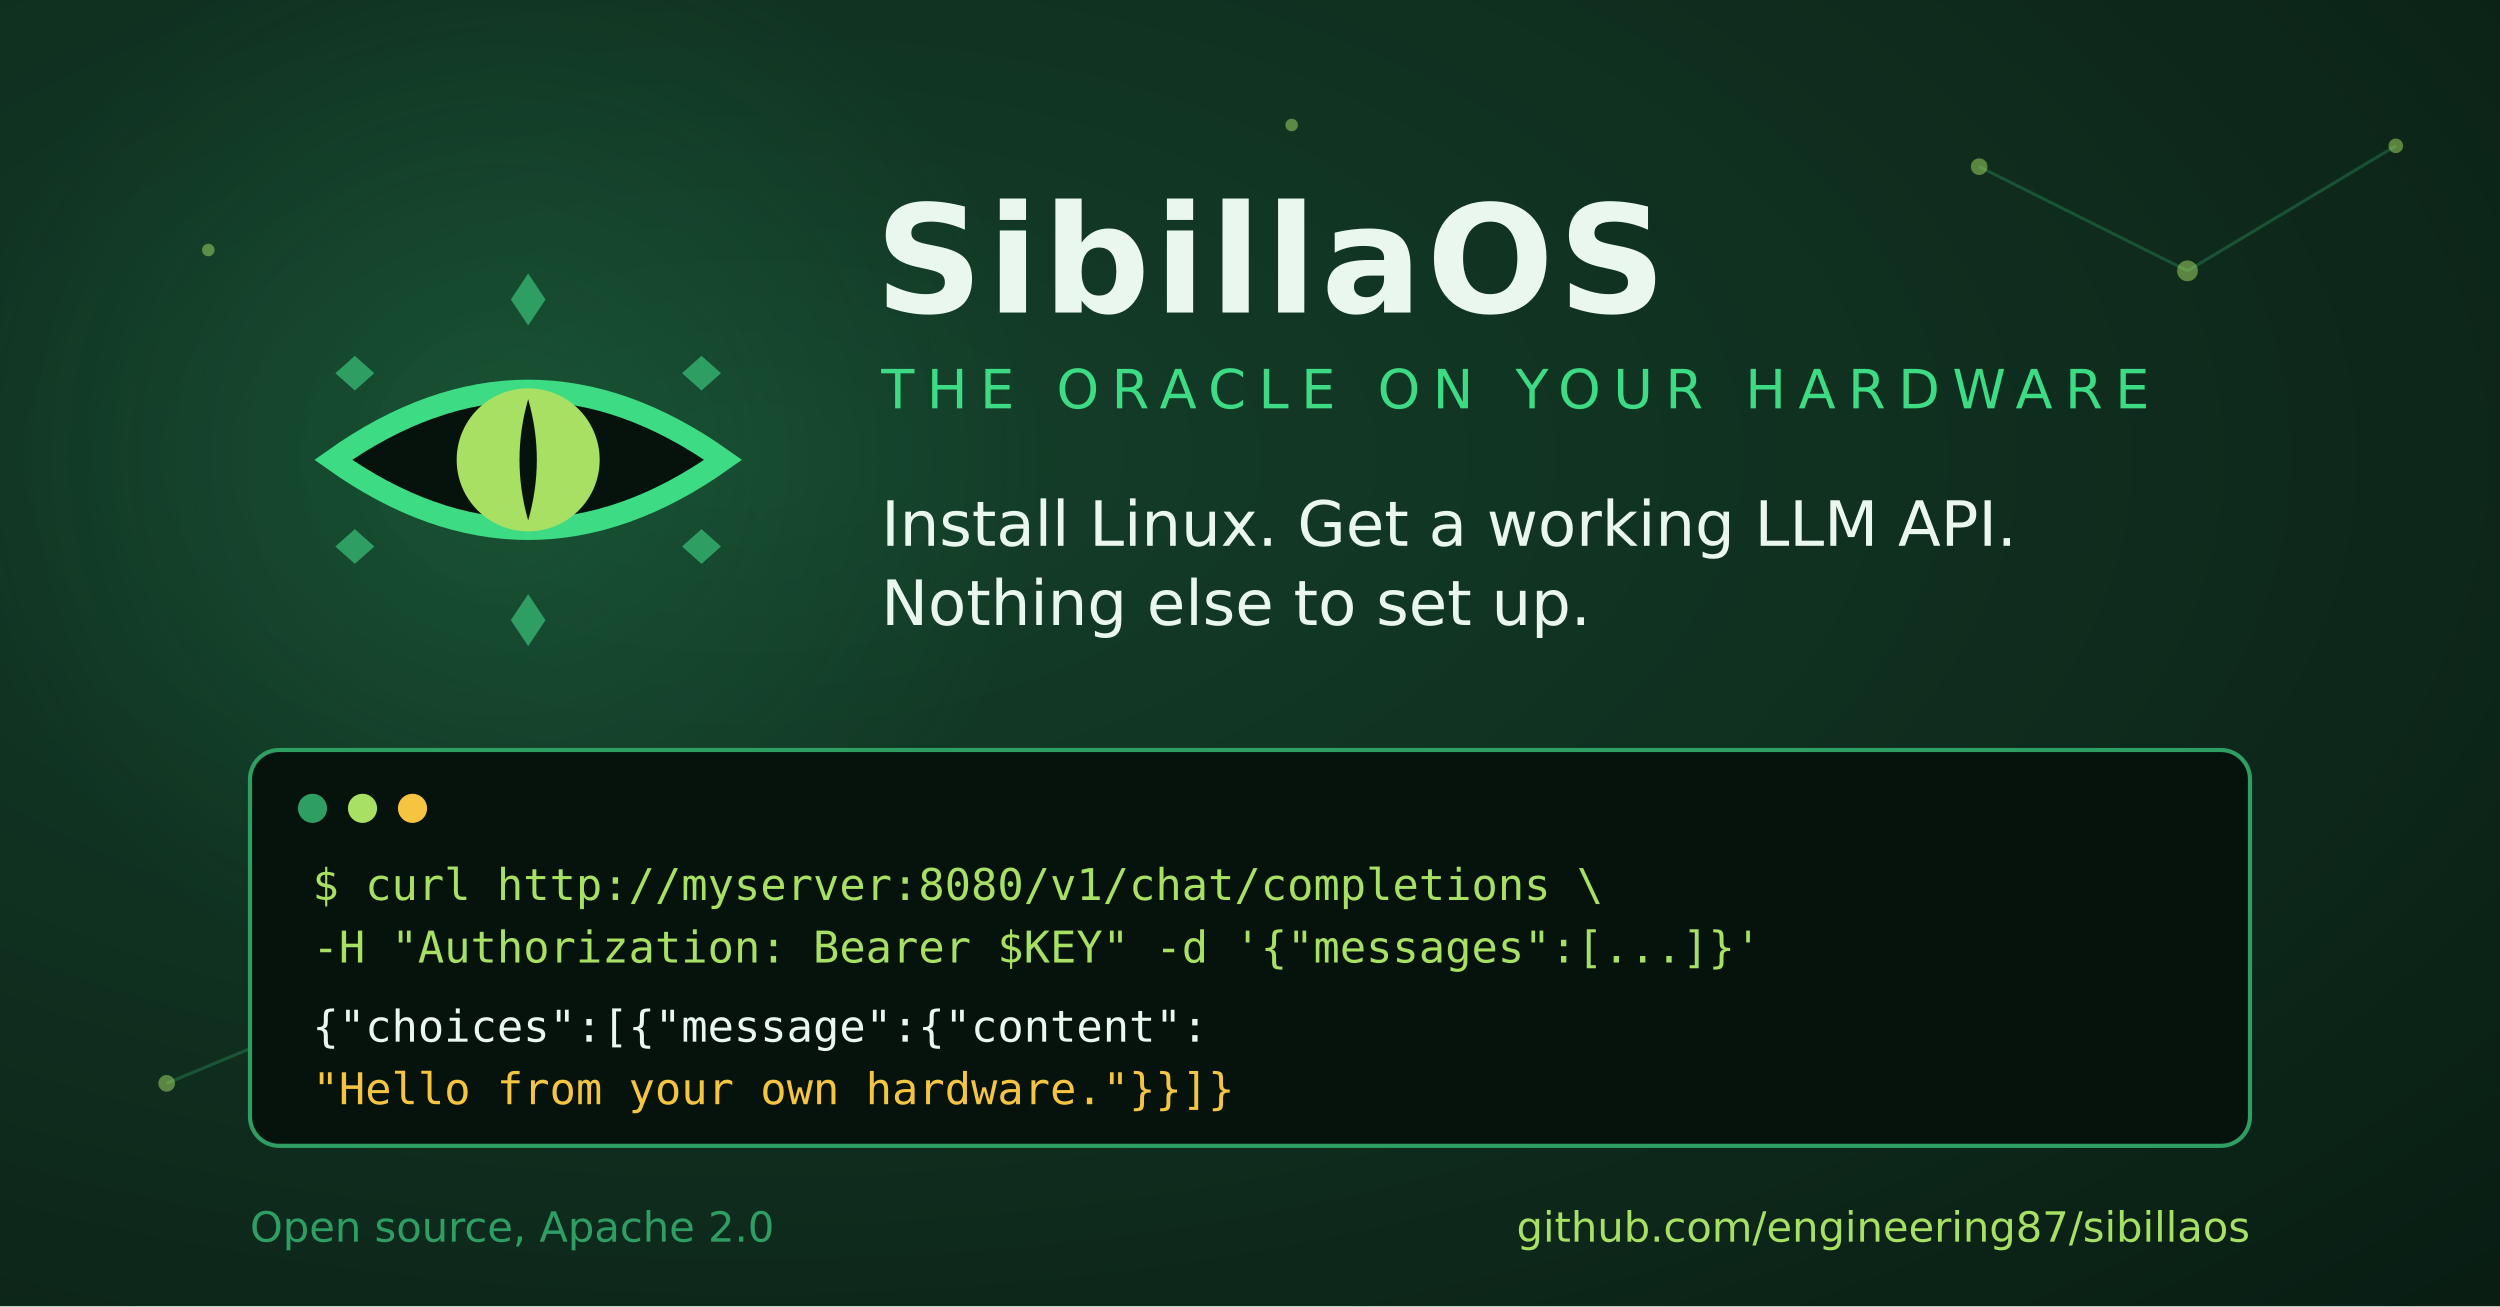
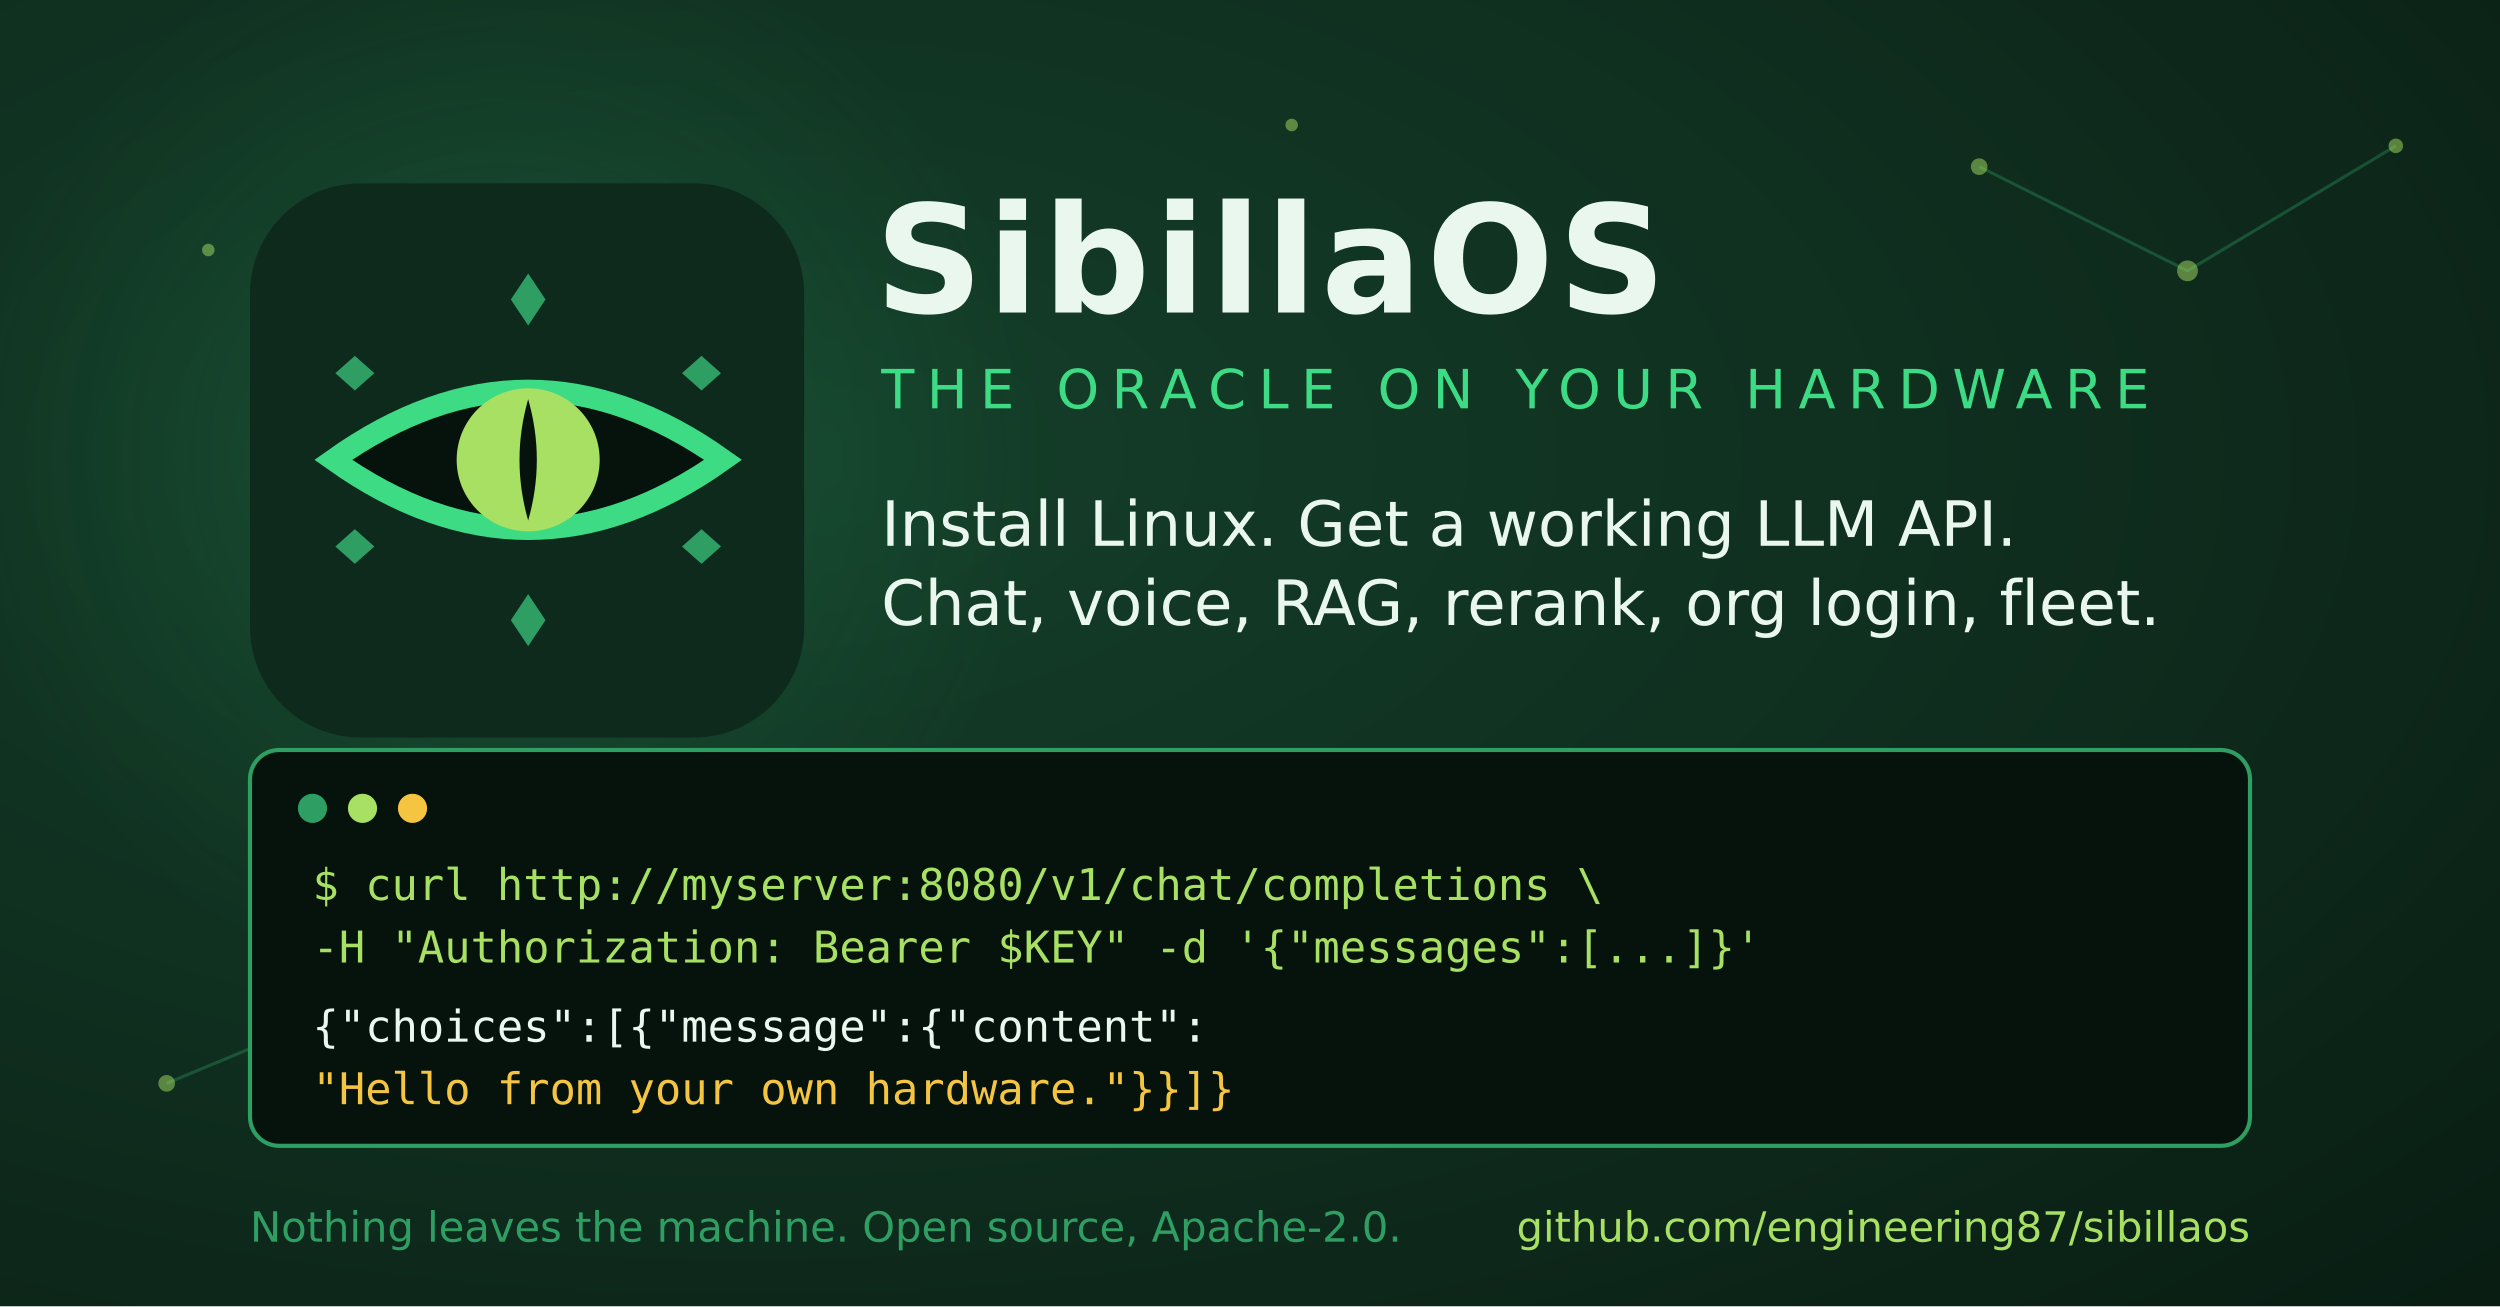
<svg xmlns="http://www.w3.org/2000/svg" viewBox="0 0 1200 627" width="1200" height="627">
  <defs>
    <radialGradient id="forest" cx="0.3" cy="0.35" r="1.2">
      <stop offset="0" stop-color="#14402a" />
      <stop offset="0.5" stop-color="#0e2a1c" />
      <stop offset="1" stop-color="#05130c" />
    </radialGradient>
    <radialGradient id="halo" cx="0.5" cy="0.5" r="0.5">
      <stop offset="0" stop-color="#3ddc84" stop-opacity="0.14" />
      <stop offset="1" stop-color="#3ddc84" stop-opacity="0" />
    </radialGradient>
  </defs>
  <rect width="1200" height="627" fill="url(#forest)" />
  <g stroke="#2e9e63" stroke-width="1.5" opacity="0.35">
    <path d="M80 520 L200 470 L310 540" fill="none" />
    <path d="M950 80 L1050 130 L1150 70" fill="none" />
  </g>
  <g fill="#a8e063" opacity="0.5">
    <circle cx="80" cy="520" r="4" />
    <circle cx="200" cy="470" r="5" />
    <circle cx="310" cy="540" r="3.5" />
    <circle cx="950" cy="80" r="4" />
    <circle cx="1050" cy="130" r="5" />
    <circle cx="1150" cy="70" r="3.5" />
    <circle cx="620" cy="60" r="3" />
    <circle cx="100" cy="120" r="3" />
  </g>
  <circle cx="240" cy="220" r="260" fill="url(#halo)" />
+   <rect x="120" y="88" width="266" height="266" rx="53" fill="#0e2a1c" />
  <g transform="translate(120.4 87.6) scale(0.52)">
    <g fill="#2e9e63">
      <path d="M256 84 L272 108 L256 132 L240 108 Z" />
      <path d="M256 380 L272 404 L256 428 L240 404 Z" />
      <path d="M96 160 L114 176 L96 192 L78 176 Z" />
      <path d="M416 160 L434 176 L416 192 L398 176 Z" />
      <path d="M96 320 L114 336 L96 352 L78 336 Z" />
      <path d="M416 320 L434 336 L416 352 L398 336 Z" />
    </g>
    <path d="M76 256 Q 256 128 436 256 Q 256 384 76 256 Z" fill="#05130c" stroke="#3ddc84" stroke-width="20" />
    <circle cx="256" cy="256" r="66" fill="#a8e063" />
    <path d="M256 200 Q 272 256 256 312 Q 240 256 256 200 Z" fill="#05130c" />
  </g>
  <g font-family="Ubuntu, DejaVu Sans, sans-serif">
    <text x="420" y="150" font-size="72" font-weight="bold" fill="#eaf7ee" letter-spacing="2">SibillaOS</text>
    <text x="423" y="196" font-size="26" fill="#3ddc84" letter-spacing="6">THE ORACLE ON YOUR HARDWARE</text>
    <text x="423" y="262" font-size="30" fill="#eaf7ee">Install Linux. Get a working LLM API.</text>
-     <text x="423" y="300" font-size="30" fill="#eaf7ee">Nothing else to set up.</text>
+     <text x="423" y="300" font-size="30" fill="#eaf7ee">Chat, voice, RAG, rerank, org login, fleet.</text>
  </g>
  <g>
    <rect x="120" y="360" width="960" height="190" rx="14" fill="#05130c" stroke="#2e9e63" stroke-width="2" />
    <circle cx="150" cy="388" r="7" fill="#2e9e63" />
    <circle cx="174" cy="388" r="7" fill="#a8e063" />
    <circle cx="198" cy="388" r="7" fill="#f5c542" />
    <g font-family="DejaVu Sans Mono, monospace" font-size="21">
      <text x="150" y="432" fill="#a8e063">$ curl http://myserver:8080/v1/chat/completions \</text>
      <text x="150" y="462" fill="#a8e063">    -H "Authorization: Bearer $KEY" -d '{"messages":[...]}'</text>
      <text x="150" y="500" fill="#eaf7ee">{"choices":[{"message":{"content":</text>
      <text x="150" y="530" fill="#f5c542">  "Hello from your own hardware."}}]}</text>
    </g>
  </g>
  <g font-family="Ubuntu, DejaVu Sans, sans-serif" font-size="20">
-     <text x="120" y="596" fill="#2e9e63">Open source, Apache 2.0</text>
+     <text x="120" y="596" fill="#2e9e63">Nothing leaves the machine. Open source, Apache-2.0.</text>
    <text x="1080" y="596" fill="#a8e063" text-anchor="end">github.com/engineering87/sibillaos</text>
  </g>
</svg>
